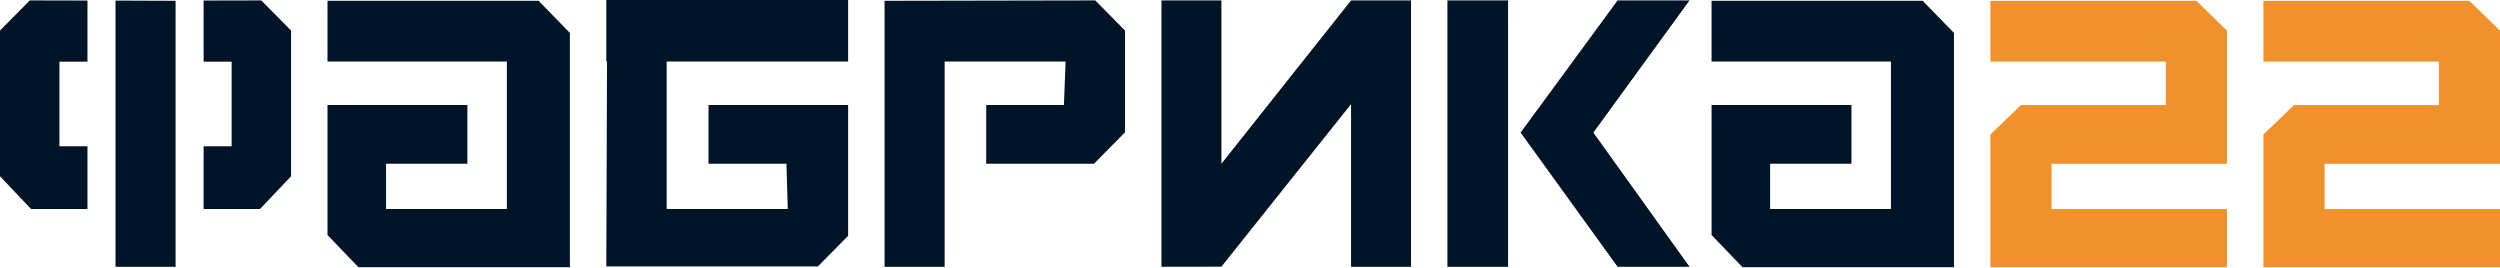
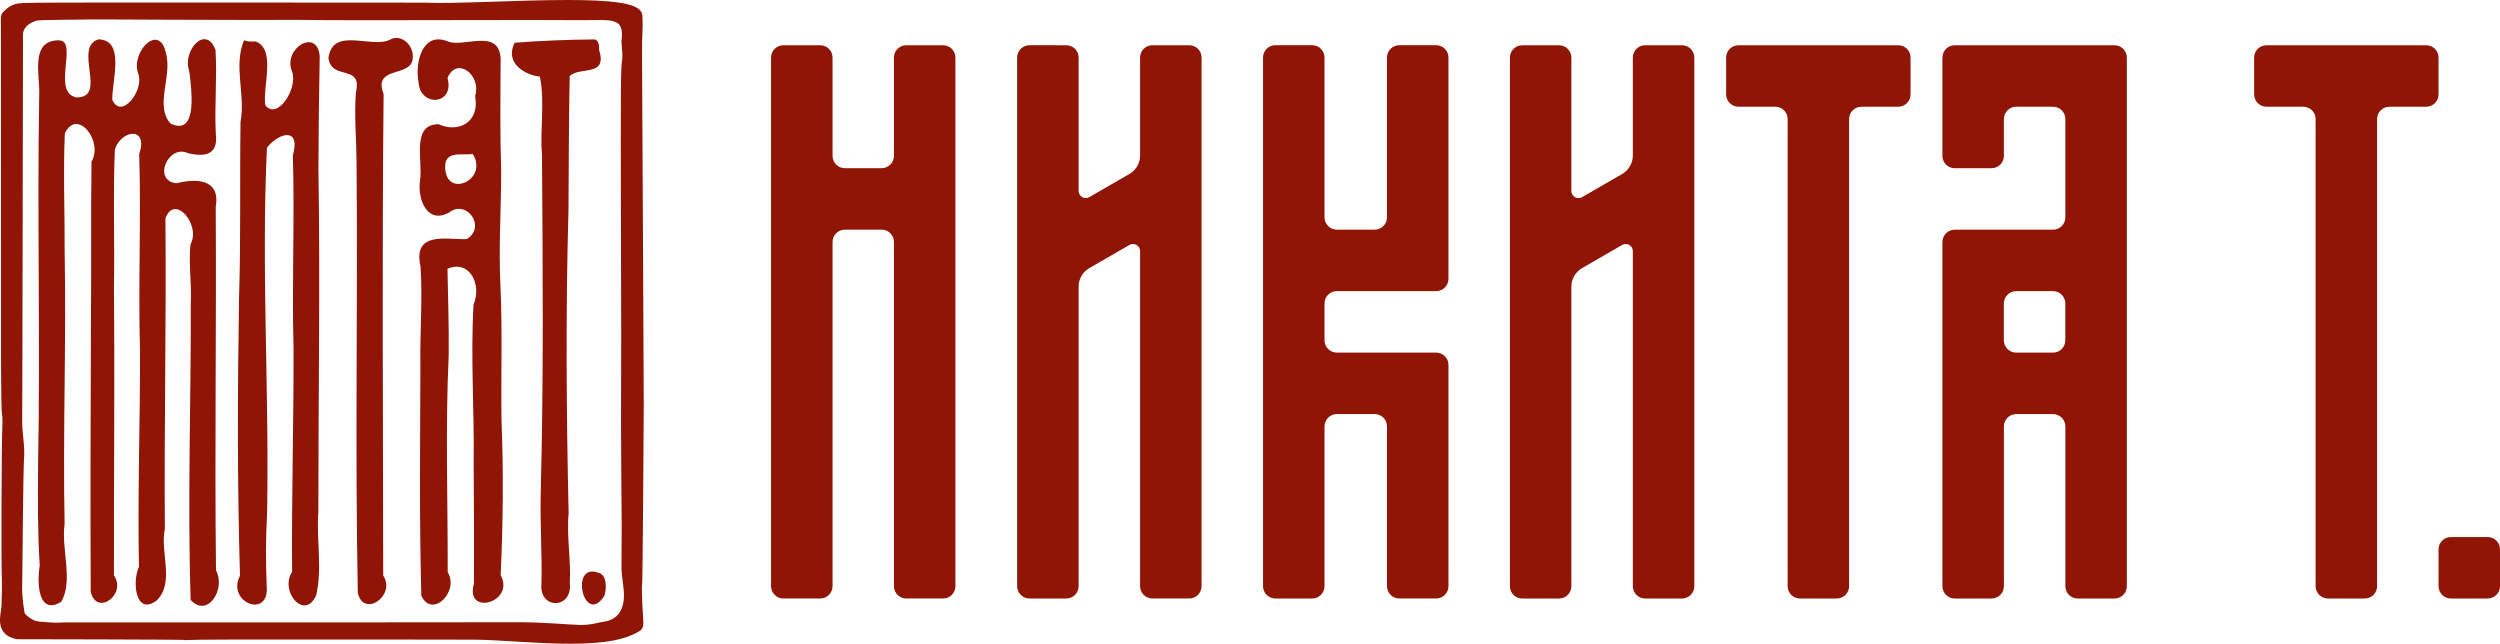
- <svg xmlns="http://www.w3.org/2000/svg" width="543.121mm" height="58.054mm" viewBox="0 0 543.121 58.054" version="1.1" id="svg633">
-   <defs id="defs630" />
-   <g id="layer1" transform="translate(587.0528,-166.9981)">
-     <g id="g210" style="fill:#ef922d;fill-opacity:1" transform="matrix(2.351263,0,0,2.351263,-1401.484,-119.1107)">
-       <g id="g209" style="fill:#ef922d;fill-opacity:1">
-         <g id="g208" transform="translate(29.44782,57.97564)" style="fill:#ef922d;fill-opacity:1">
-           <path d="m 506.488,78.843 v 4.181 h 16.21 v 5.373 H 500.837 V 76.129 l 2.826,-2.714 h 13.384 v -4.015 h -16.21 v -5.614 h 19.035 l 2.826,2.751 v 12.306 z" id="path207-5" style="font-size:24.107px;line-height:1.25;font-family:Loaded;-inkscape-font-specification:Loaded;fill:#ef922d;fill-opacity:1;stroke-width:1.394" />
-           <path d="m 531.714,78.843 v 4.181 h 16.21 v 5.373 H 526.063 V 76.129 l 2.826,-2.714 h 13.384 v -4.015 h -16.21 v -5.614 h 19.035 l 2.826,2.751 v 12.306 z" id="path208-3" style="font-size:24.107px;line-height:1.25;font-family:Loaded;-inkscape-font-specification:Loaded;fill:#ef922d;fill-opacity:1;stroke-width:1.394" />
-         </g>
-       </g>
-     </g>
-     <g id="g378" style="fill:#001427;fill-opacity:1" transform="translate(-4478.558,-326.4654)">
-       <path d="m 4315.999,500.616 v 50.891 h -45.943 l -6.715,-6.98 v -28.249 h 30.392 v 12.762 h -17.67 v 9.831 h 26.241 v -32.035 h -38.964 v -13.2 h 45.855 z" id="path210-5" style="font-size:24.107px;line-height:1.25;font-family:Loaded;-inkscape-font-specification:Loaded;fill:#001427;fill-opacity:1;stroke-width:3.313" />
-       <path d="m 4015.311,500.616 v 50.891 h -45.943 l -6.715,-6.98 v -28.249 h 30.392 v 12.762 h -17.669 v 9.831 h 26.241 v -32.035 h -38.963 v -13.2 h 45.855 z" id="path211-6" style="font-size:24.107px;line-height:1.25;font-family:Loaded;-inkscape-font-specification:Loaded;fill:#001427;fill-opacity:1;stroke-width:3.313" />
-       <path d="m 4219.13,493.551 v 57.869 h -13.172 V 493.551 Z m 18.528,28.715 20.899,29.154 h -15.63 l -21.075,-29.154 21.075,-28.715 h 15.63 z" id="path212-2" style="font-size:24.107px;line-height:1.25;font-family:Loaded;-inkscape-font-specification:Loaded;fill:#001427;fill-opacity:1;stroke-width:3.293" />
-       <path id="path213-9" style="font-size:36.288px;font-family:Loaded;-inkscape-font-specification:Loaded;text-align:center;text-anchor:middle;fill:#001427;fill-opacity:1;stroke-width:2.82" d="m 4023.224,493.463 v 13.375 h 0.155 l -0.155,44.495 h 45.979 l 6.558,-6.644 v -28.41 h -30.334 v 12.762 h 16.929 l 0.292,9.831 h -26.312 v -32.035 h 39.425 v -13.375 z" />
-       <path d="m 4096.726,551.42 h -13.053 v -57.782 l 45.776,-0.087 6.468,6.556 v 22.086 l -6.75,6.848 h -23.409 v -12.762 h 16.882 l 0.365,-9.441 h -26.28 z" id="path214-1" style="font-size:24.107px;line-height:1.25;font-family:Loaded;-inkscape-font-specification:Loaded;fill:#001427;fill-opacity:1;stroke-width:3.263" />
-       <path d="m 4156.856,551.396 28.165,-35.307 v 35.331 h 13.025 V 493.551 h -13.025 l -28.165,35.481 V 493.551 h -13.025 v 57.869 z" id="path215-2" style="font-size:24.107px;line-height:1.25;font-family:Loaded;-inkscape-font-specification:Loaded;fill:#001427;fill-opacity:1;stroke-width:3.263" />
-       <g id="g218-7" transform="matrix(2.351263,0,0,2.351263,2960.246,-847.652)" style="fill:#001427;fill-opacity:1">
-         <path style="font-size:24.107px;line-height:1.25;font-family:Loaded;-inkscape-font-specification:Loaded;fill:#001427;fill-opacity:1;stroke-width:1.388" d="m 406.739,570.434 v 5.646 18.95 h 5.552 V 570.455 Z" id="path216" />
-         <path style="font-size:24.107px;line-height:1.25;font-family:Loaded;-inkscape-font-specification:Loaded;fill:#001427;fill-opacity:1;stroke-width:1.388" d="m 420.21,570.418 2.751,2.788 v 13.463 l -2.871,3.024 -5.21,-2e-5 v -5.8 l 2.59,2e-5 v -7.814 l -2.59,-2e-5 v -5.649 z" id="path217-0" />
-         <path style="font-size:24.107px;line-height:1.25;font-family:Loaded;-inkscape-font-specification:Loaded;fill:#001427;fill-opacity:1;stroke-width:1.388" d="m 398.819,570.418 -2.751,2.788 v 13.463 l 2.871,3.024 5.21,-2e-5 v -5.8 l -2.59,2e-5 v -7.814 l 2.59,-2e-5 v -5.649 z" id="path218-9" />
-       </g>
-     </g>
+ <svg xmlns="http://www.w3.org/2000/svg" width="1775.101" height="457.081" viewBox="0 0 469.662 120.936" version="1.1" id="svg5">
+   <defs id="defs5">
+     </defs>
+   <g id="g239" transform="matrix(0.7910866,0,0,0.7910866,-215.8815,137.7832)" style="fill:#901504;fill-opacity:1;stroke-width:1.981">
+     <path id="path238" style="baseline-shift:baseline;display:inline;overflow:visible;vector-effect:none;fill:#901504;fill-opacity:1;stroke-width:1.981;enable-background:accumulate;stop-color:#000000" d="m 407.811,-174.169 c -11.979,-0.006 -27.17,0.967 -34.217,0.629 l -0.022,-0.002 h -0.02 c -13.706,-0.007 -37.521,-0.02 -52.922,-0.031 -15.402,-0.011 -31.406,0.003 -35.587,0.031 -3.599,0.024 -5.504,0.041 -6.672,0.098 -1.168,0.057 -1.7,0.185 -2.217,0.371 -0.771,0.277 -1.534,0.774 -2.092,1.369 -0.995,0.805 -0.968,1.291 -0.963,2.492 l 0.021,4.889 c 0.02,5.099 0.031,42.526 0.024,77.367 -5.1e-4,2.73 0.024,5.345 0.064,7.363 0.02,1.009 0.043,1.868 0.07,2.523 0.027,0.655 0.038,1.025 0.102,1.367 0.084,0.451 0.139,1.948 0.067,2.994 -0.196,2.828 -0.288,33.642 -0.106,36.441 0.041,0.626 0.007,3.495 -0.096,6.088 -0.056,0.896 -0.506,2.478 -0.303,4.08 0.102,0.804 0.403,1.647 1.055,2.326 0.652,0.679 1.609,1.157 2.883,1.393 l 0.078,0.013 19.889,0.043 c 5.446,0.011 10.414,0.032 14.028,0.056 1.807,0.012 3.276,0.024 4.295,0.037 0.51,0.007 0.906,0.015 1.174,0.021 0.081,0.002 0.151,0.004 0.207,0.005 0.131,0.052 0.187,0.029 0.26,0.038 0.107,0.013 0.204,0.016 0.311,0.018 0.213,0.002 0.453,-0.011 0.703,-0.037 0.055,-0.006 1.03,-0.039 2.438,-0.056 1.407,-0.018 3.353,-0.033 5.728,-0.043 4.75,-0.021 11.216,-0.026 18.53,-0.013 5.653,0.01 14.382,0.01 19.4,0 5.012,-0.01 14.665,0.005 21.445,0.035 5.513,0.021 13.254,0.797 20.639,0.942 7.384,0.145 14.418,-0.264 18.781,-2.993 0.731,-0.451 0.888,-1.203 0.889,-2.002 -0.01,-0.831 -0.136,-2.008 -0.233,-4.123 -0.058,-1.273 -0.095,-2.449 -0.109,-3.307 -0.007,-0.429 -0.009,-0.78 -0.004,-1.014 0.002,-0.11 0.007,-0.188 0.01,-0.23 0.003,-0.013 0.01,-0.034 0.012,-0.044 0.01,-0.049 0.013,-0.073 0.015,-0.098 0.006,-0.049 0.009,-0.087 0.012,-0.133 0.006,-0.091 0.01,-0.205 0.015,-0.35 0.011,-0.291 0.022,-0.705 0.033,-1.232 0.023,-1.055 0.047,-2.566 0.07,-4.424 0.047,-3.717 0.094,-8.82 0.129,-14.416 0.07,-11.188 0.133,-21.043 0.141,-21.863 0.004,-0.438 -0.016,-5.132 -0.049,-12.309 -0.033,-7.177 -0.079,-16.719 -0.127,-26.494 -0.096,-19.549 -0.199,-40.024 -0.225,-44.353 -0.039,-6.937 0.275,-5.517 0.08,-9.735 v -0.006 -0.006 c -0.031,-0.52 -0.289,-0.999 -0.633,-1.348 -0.344,-0.349 -0.771,-0.602 -1.263,-0.82 -0.985,-0.436 -2.26,-0.727 -3.809,-0.951 -3.096,-0.448 -7.271,-0.595 -11.93,-0.597 z m -112.394,4.615 c 0.053,-2.1e-4 0.546,-0.002 1.351,0 0.846,0.002 2.028,0.006 3.459,0.012 2.863,0.011 6.724,0.027 10.892,0.049 8.338,0.042 17.988,0.07 21.459,0.059 10.763,-0.033 12.569,-0.029 17.195,0.041 2.522,0.039 15.841,0.037 29.689,-0.002 13.845,-0.039 27.968,-0.034 31.326,0.012 h 0.002 0.002 c 3.283,0.031 6.186,-0.218 7.838,0.279 0.826,0.249 1.303,0.59 1.625,1.252 0.323,0.662 0.472,1.76 0.226,3.471 l -0.014,0.096 0.006,0.096 c 0.116,1.543 0.37,3.27 0.098,4.771 l -0.004,0.025 -0.004,0.027 c -0.212,1.772 -0.313,4.877 -0.203,41.51 0.016,5.215 0.025,9.827 0.023,9.979 v 0.002 c -0.01,1.051 0.016,10.536 0.035,13.222 0.01,1.469 -0.005,6.661 -0.033,11.502 -0.029,4.852 -0.011,14.262 0.043,20.926 0.054,6.659 0.1,12.34 0.1,12.357 -3e-5,-0.009 -0.005,1.289 -0.014,3.209 -0.009,1.92 -0.02,4.532 -0.033,7.375 v 0.006 0.004 c 0.012,1.783 0.445,3.726 0.554,5.614 0.11,1.884 -0.08,3.642 -1.15,5.16 -0.807,1.082 -1.994,1.754 -3.65,1.982 -1.152,0.159 -2.908,0.79 -5.545,0.758 -2.342,-0.029 -8.977,-0.66 -14.279,-0.639 -9.816,0.039 -91.199,0.065 -102.443,0.033 -1.753,-0.005 -3.368,-0.004 -4.558,0.002 -0.595,0.003 -1.085,0.007 -1.436,0.012 -0.175,0.003 -0.314,0.006 -0.42,0.01 -0.053,0.002 -0.097,0.003 -0.138,0.006 -0.042,0.002 0.033,-0.038 -0.235,0.035 h -0.002 c 0.026,-0.007 0.039,-0.011 0.042,-0.013 v -5.2e-4 -5.2e-4 h -5.1e-4 c -0.01,-0.002 -0.124,0.017 -0.248,0.022 -0.172,0.005 -0.411,0.006 -0.686,0 -0.55,-0.011 -1.251,-0.044 -1.955,-0.089 -0.704,-0.045 -1.412,-0.104 -1.975,-0.164 -0.562,-0.061 -1.09,-0.181 -0.991,-0.145 -0.427,-0.154 -1.039,-0.492 -1.554,-0.859 -0.459,-0.327 -0.859,-0.716 -0.999,-0.891 -0.012,-0.029 -0.042,-0.1 -0.061,-0.177 -0.037,-0.151 -0.08,-0.371 -0.125,-0.631 -0.09,-0.52 -0.184,-1.203 -0.264,-1.914 -0.159,-1.422 -0.252,-3.031 -0.213,-3.572 0.011,-0.156 0.006,-0.204 0.01,-0.424 0.004,-0.22 0.008,-0.527 0.013,-0.914 0.01,-0.774 0.025,-1.866 0.039,-3.194 0.029,-2.656 0.064,-6.26 0.099,-10.172 0.035,-3.909 0.087,-7.654 0.141,-10.535 0.054,-2.881 0.122,-5.017 0.15,-5.305 0.109,-1.113 0.029,-3.046 -0.162,-4.676 -0.177,-1.507 -0.299,-3.365 -0.283,-3.848 0.01,-0.304 0.013,-1.64 0.021,-4.121 0.009,-2.481 0.019,-5.99 0.029,-10.272 0.021,-8.563 0.044,-20.213 0.066,-32.879 l 0.076,-43.648 c -0.036,-1.059 -0.111,-1.951 0.541,-2.84 0.573,-0.77 1.498,-1.38 2.709,-1.709 -0.056,0.015 0.211,-0.031 0.559,-0.056 0.347,-0.025 0.826,-0.05 1.416,-0.07 1.181,-0.041 2.815,-0.071 4.82,-0.086 3.463,-0.027 6.515,-0.055 6.951,-0.066 z" />
+     <path id="path239" style="fill:#901504;fill-opacity:1;stroke-width:1.981" d="m 413.924,-164.81 c -6.274,0.061 -12.548,0.311 -18.809,0.786 -2.624,5.325 3.299,7.839 5.982,8.04 1.254,6.049 -0.017,12.352 0.507,18.509 0.178,26.793 0.401,53.59 -0.304,80.376 -0.191,7.21 0.359,14.419 0.174,21.597 -0.571,6.228 7.486,6.006 6.732,-0.241 0.33,-5.52 -0.805,-11.019 -0.276,-16.542 -0.535,-23.89 -0.72,-47.794 -0.04,-71.681 0.093,-10.709 0.063,-21.421 0.29,-32.128 2.506,-2.393 9.041,0.298 6.977,-6.257 0.091,-0.942 -0.133,-2.488 -1.232,-2.457 z m -48.457,0.081 c -4.42,2.152 -13.542,-3.215 -14.581,4.318 0.714,5.519 8.133,1.333 6.529,8.147 -0.416,5.412 0.095,10.764 0.141,16.168 0.334,34.234 -0.386,68.478 0.312,102.706 1.274,5.994 9.148,0.761 6.026,-4.12 -0.028,-38.111 -0.299,-76.223 0.098,-114.333 -2.607,-6.638 6.238,-4.005 6.875,-8.139 0.561,-3.371 -2.695,-6.313 -5.4,-4.747 z m -34.605,0.102 c -2.613,6.1 0.388,12.98 -0.851,19.413 -0.199,13.916 0.098,27.83 -0.35,41.743 -0.354,22.006 -0.433,44.025 0.226,66.024 -3.299,6.321 7.004,10.401 6.342,2.469 -0.247,-5.716 -0.245,-11.404 0.086,-17.112 0.561,-29 -1.405,-58.012 -0.032,-86.999 2.759,-3.576 8.101,-5.018 6.155,1.802 0.457,15.282 -0.258,30.574 0.167,45.859 0.042,17.69 -0.484,35.376 -0.345,53.066 -3.052,4.684 3.033,11.713 5.723,5.535 1.5,-6.408 0.005,-13.129 0.507,-19.674 -0.004,-27.191 0.462,-54.382 0.019,-81.572 0.026,-8.923 0.142,-17.84 0.309,-26.74 -0.581,-6.867 -8.789,-1.847 -6.597,3.519 1.549,4.086 -3.513,11.854 -6.348,8.081 -0.602,-4.633 2.598,-13.182 -2.258,-15.12 -0.92,0.043 -1.876,0.099 -2.755,-0.293 z m -44.028,0.034 c -6.942,0 -4.38,8.446 -4.628,12.94 -0.516,29.33 0.287,58.664 -0.268,87.992 -0.059,7.95 -0.115,15.887 0.392,23.821 -0.719,4.165 -0.339,11.926 5.092,8.591 2.939,-4.986 -0.031,-12.462 0.812,-18.49 -0.436,-21.601 0.429,-43.202 0.008,-64.806 0.041,-9.325 -0.361,-18.692 0.048,-27.991 2.993,-6.093 9.194,2 6.338,6.722 -0.186,12.828 -0.007,25.664 -0.141,38.497 -0.076,21.238 -0.159,42.476 -0.051,63.714 1.443,5.881 8.636,0.557 5.511,-3.929 -0.036,-22.757 0.218,-45.517 -0.003,-68.271 0.216,-10.978 -0.236,-21.985 0.227,-32.945 1.653,-4.729 8.035,-5.37 5.776,1.138 0.49,15.573 -0.261,31.158 0.196,46.734 0.046,17.099 -0.601,34.197 -0.247,51.295 -1.715,3.724 -0.735,11.841 4.277,7.95 4.247,-4.309 0.676,-11.437 1.87,-16.927 -0.188,-24.583 0.372,-49.185 0.132,-73.756 2.213,-5.995 8.501,1.658 5.951,6.173 -0.481,4.643 0.313,9.281 0.075,13.961 0.064,23.492 -0.796,46.991 -0.035,70.477 4.029,4.397 8.42,-2.582 6.021,-7.021 -0.336,-28.778 0.124,-57.559 -0.065,-86.334 1.212,-6.944 -5.153,-6.666 -9.28,-5.587 -5.893,-0.575 -1.935,-9.406 2.686,-7.142 3.458,0.811 7.28,0.766 6.616,-4.557 -0.34,-6.675 0.33,-13.363 -0.073,-19.951 -2.279,-6.215 -7.995,0.216 -6.233,5.015 0.512,4.252 2.157,15.594 -4.466,12.444 -3.808,-4.355 0.528,-11.293 -1.096,-16.824 -1.606,-7.197 -8.404,-0.113 -6.568,4.938 1.547,3.942 -4.071,11.174 -6.159,6.205 -0.04,-4.565 3.092,-14.183 -3.273,-14.306 -6.096,1.865 2.287,13.888 -5.232,13.792 -6.054,-1.24 0.615,-13.561 -4.209,-13.561 z m 92.192,0.177 c -5.655,-2.15 -7.641,4.764 -6.752,9.676 0.359,6.142 8.664,5.519 6.894,-0.886 2.123,-5.292 8.147,-0.714 6.553,4.262 1.195,6.467 -4.248,8.777 -8.613,6.704 -6.62,-0.087 -3.772,8.564 -4.458,13.268 -0.726,5.11 2.083,10.577 6.997,7.603 4.115,-3.041 8.783,3.532 4.102,6.393 -4.497,0.254 -12.918,-2.125 -10.993,6.531 0.54,7.9 -0.193,15.835 -0.03,23.761 -0.059,18.117 -0.267,36.262 0.215,54.362 2.506,5.567 9.096,-0.902 6.271,-5.548 0.038,-17.144 -0.567,-34.297 0.232,-51.43 0.079,-6.879 -0.152,-13.755 -0.285,-20.63 5.091,-2.182 8.261,3.472 6.182,8.554 -0.714,12.6 0.214,25.2 0.037,37.809 0.057,9.482 0.121,18.965 0.059,28.448 -2.207,7.772 9.882,4.463 6.35,-2.054 0.58,-12.282 0.685,-24.586 0.197,-36.88 -0.144,-10.668 0.243,-21.336 -0.258,-32.001 -0.426,-8.919 0.16,-17.833 0.187,-26.744 -0.289,-9.059 -0.183,-18.129 -0.13,-27.182 -0.567,-7.26 -8.968,-2.239 -12.756,-4.016 z m 6.118,26.791 c 4.014,6.289 -6.917,11.013 -6.522,2.6 0.274,-3.501 4.566,-2.126 6.522,-2.6 z m 29.931,99.498 c -7.088,-2.687 -3.508,12.894 1.31,5.493 0.606,-1.725 0.665,-4.983 -1.31,-5.493 z" />
  </g>
+   <path id="path240" style="fill:#901504;fill-opacity:1;stroke-width:0.302" d="m 120.912,368.153 v 34.061 a 0.794,0.794 45 0 0 0.794,0.794 h 2.373 a 0.794,0.794 135 0 0 0.794,-0.794 l 0,-19.303 a 1.375,1.375 120.001 0 1 0.687,-1.191 l 2.586,-1.493 a 0.458,0.458 30.001 0 1 0.687,0.397 v 21.589 a 0.794,0.794 45 0 0 0.794,0.794 h 2.373 a 0.794,0.794 135 0 0 0.794,-0.794 v -34.06 a 0.794,0.794 45 0 0 -0.794,-0.794 l -2.373,0 a 0.794,0.794 135 0 0 -0.794,0.794 v 6.31 a 1.375,1.375 119.998 0 1 -0.687,1.191 l -2.586,1.493 a 0.458,0.458 29.998 0 1 -0.687,-0.397 v -8.597 a 0.794,0.794 45.004 0 0 -0.794,-0.794 l -2.373,-3.2e-4 a 0.794,0.794 135.004 0 0 -0.794,0.794 z m 15.843,0 v 34.061 a 0.794,0.794 45 0 0 0.794,0.794 h 2.373 a 0.794,0.794 135 0 0 0.794,-0.794 V 391.918 a 0.794,0.794 135 0 1 0.794,-0.794 h 2.438 a 0.794,0.794 45 0 1 0.794,0.794 v 10.295 a 0.794,0.794 45 0 0 0.794,0.794 h 2.373 a 0.794,0.794 135 0 0 0.794,-0.794 v -14.256 a 0.794,0.794 45 0 0 -0.794,-0.794 l -6.399,0 a 0.794,0.794 45 0 1 -0.794,-0.794 v -2.373 a 0.794,0.794 135 0 1 0.794,-0.794 l 6.399,0 a 0.794,0.794 135 0 0 0.794,-0.794 v -14.257 a 0.794,0.794 45 0 0 -0.794,-0.794 h -2.373 a 0.794,0.794 135 0 0 -0.794,0.794 v 10.296 a 0.794,0.794 135 0 1 -0.794,0.794 h -2.438 a 0.794,0.794 45 0 1 -0.794,-0.794 v -10.296 a 0.794,0.794 45 0 0 -0.794,-0.794 h -2.373 a 0.794,0.794 135 0 0 -0.794,0.794 z m -31.699,5.2e-4 v 34.06 a 0.794,0.794 45 0 0 0.794,0.794 h 2.373 a 0.794,0.794 135 0 0 0.794,-0.794 v -22.178 a 0.794,0.794 135 0 1 0.794,-0.794 h 2.368 a 0.794,0.794 45 0 1 0.794,0.794 v 22.178 a 0.794,0.794 45 0 0 0.794,0.794 h 2.373 a 0.794,0.794 135 0 0 0.794,-0.794 v -34.06 a 0.794,0.794 45 0 0 -0.794,-0.794 h -2.373 a 0.794,0.794 135 0 0 -0.794,0.794 v 6.333 a 0.794,0.794 135 0 1 -0.794,0.794 h -2.368 a 0.794,0.794 45 0 1 -0.794,-0.794 v -6.333 a 0.794,0.794 45 0 0 -0.794,-0.794 h -2.373 a 0.794,0.794 135 0 0 -0.794,0.794 z m 47.606,0 v 34.061 a 0.794,0.794 45 0 0 0.794,0.794 l 2.372,0 a 0.794,0.794 135 0 0 0.794,-0.794 v -19.303 a 1.375,1.375 119.998 0 1 0.687,-1.191 l 2.586,-1.493 a 0.458,0.458 29.998 0 1 0.687,0.397 v 21.59 a 0.794,0.794 45 0 0 0.794,0.794 l 2.374,0 a 0.794,0.794 135 0 0 0.794,-0.794 v -34.06 a 0.794,0.794 45 0 0 -0.794,-0.794 l -2.374,0 a 0.794,0.794 135 0 0 -0.794,0.794 v 6.31 a 1.375,1.375 120.001 0 1 -0.687,1.191 l -2.586,1.493 a 0.458,0.458 30.001 0 1 -0.687,-0.397 l 0,-8.596 a 0.794,0.794 45.004 0 0 -0.794,-0.794 l -2.372,-3.2e-4 a 0.794,0.794 135.004 0 0 -0.794,0.794 z m 13.933,5.2e-4 v 2.373 a 0.794,0.794 45 0 0 0.794,0.794 h 2.374 a 0.794,0.794 45 0 1 0.794,0.794 v 30.099 a 0.794,0.794 45 0 0 0.794,0.794 h 2.372 a 0.794,0.794 135 0 0 0.794,-0.794 v -30.099 a 0.794,0.794 135 0 1 0.794,-0.794 h 2.373 a 0.794,0.794 135 0 0 0.794,-0.794 v -2.373 a 0.794,0.794 45 0 0 -0.794,-0.794 l -10.295,0 a 0.794,0.794 135 0 0 -0.794,0.794 z m 13.934,0 0,6.334 a 0.794,0.794 45 0 0 0.794,0.794 h 2.373 a 0.794,0.794 135 0 0 0.794,-0.794 v -2.373 a 0.794,0.794 135 0 1 0.794,-0.794 h 2.373 a 0.794,0.794 45 0 1 0.794,0.794 v 6.335 a 0.794,0.794 135 0 1 -0.794,0.794 h -2.373 -3.96 a 0.794,0.794 135 0 0 -0.794,0.794 v 22.177 a 0.794,0.794 45 0 0 0.794,0.794 h 2.373 a 0.794,0.794 135 0 0 0.794,-0.794 l 0,-10.295 a 0.794,0.794 135 0 1 0.794,-0.794 h 2.373 a 0.794,0.794 45 0 1 0.794,0.794 v 10.295 a 0.794,0.794 45 0 0 0.794,0.794 h 2.373 a 0.794,0.794 135 0 0 0.794,-0.794 v -34.06 a 0.794,0.794 45 0 0 -0.794,-0.794 h -10.295 a 0.794,0.794 135 0 0 -0.794,0.794 z m 20.086,0 v 2.373 a 0.794,0.794 45 0 0 0.794,0.794 h 2.373 a 0.794,0.794 45 0 1 0.794,0.794 v 30.099 a 0.794,0.794 45 0 0 0.794,0.794 h 2.373 a 0.794,0.794 135 0 0 0.794,-0.794 v -30.099 a 0.794,0.794 135 0 1 0.794,-0.794 h 2.373 a 0.794,0.794 135 0 0 0.794,-0.794 v -2.373 a 0.794,0.794 45 0 0 -0.794,-0.794 l -10.295,0 a 0.794,0.794 135 0 0 -0.794,0.794 z M 185.283,383.204 h 2.373 a 0.794,0.794 45 0 1 0.794,0.794 v 2.373 a 0.794,0.794 135 0 1 -0.794,0.794 h -2.373 a 0.794,0.794 45 0 1 -0.794,-0.794 v -2.373 a 0.794,0.794 135 0 1 0.794,-0.794 z m 27.214,16.638 v 2.372 a 0.794,0.794 45 0 0 0.794,0.794 l 2.372,0 a 0.794,0.794 135 0 0 0.794,-0.794 v -2.372 a 0.794,0.794 45 0 0 -0.794,-0.794 l -2.372,0 a 0.794,0.794 135 0 0 -0.794,0.794 z" transform="matrix(2.915636,0,0,2.915636,-161.448,-1062.587)" />
</svg>
